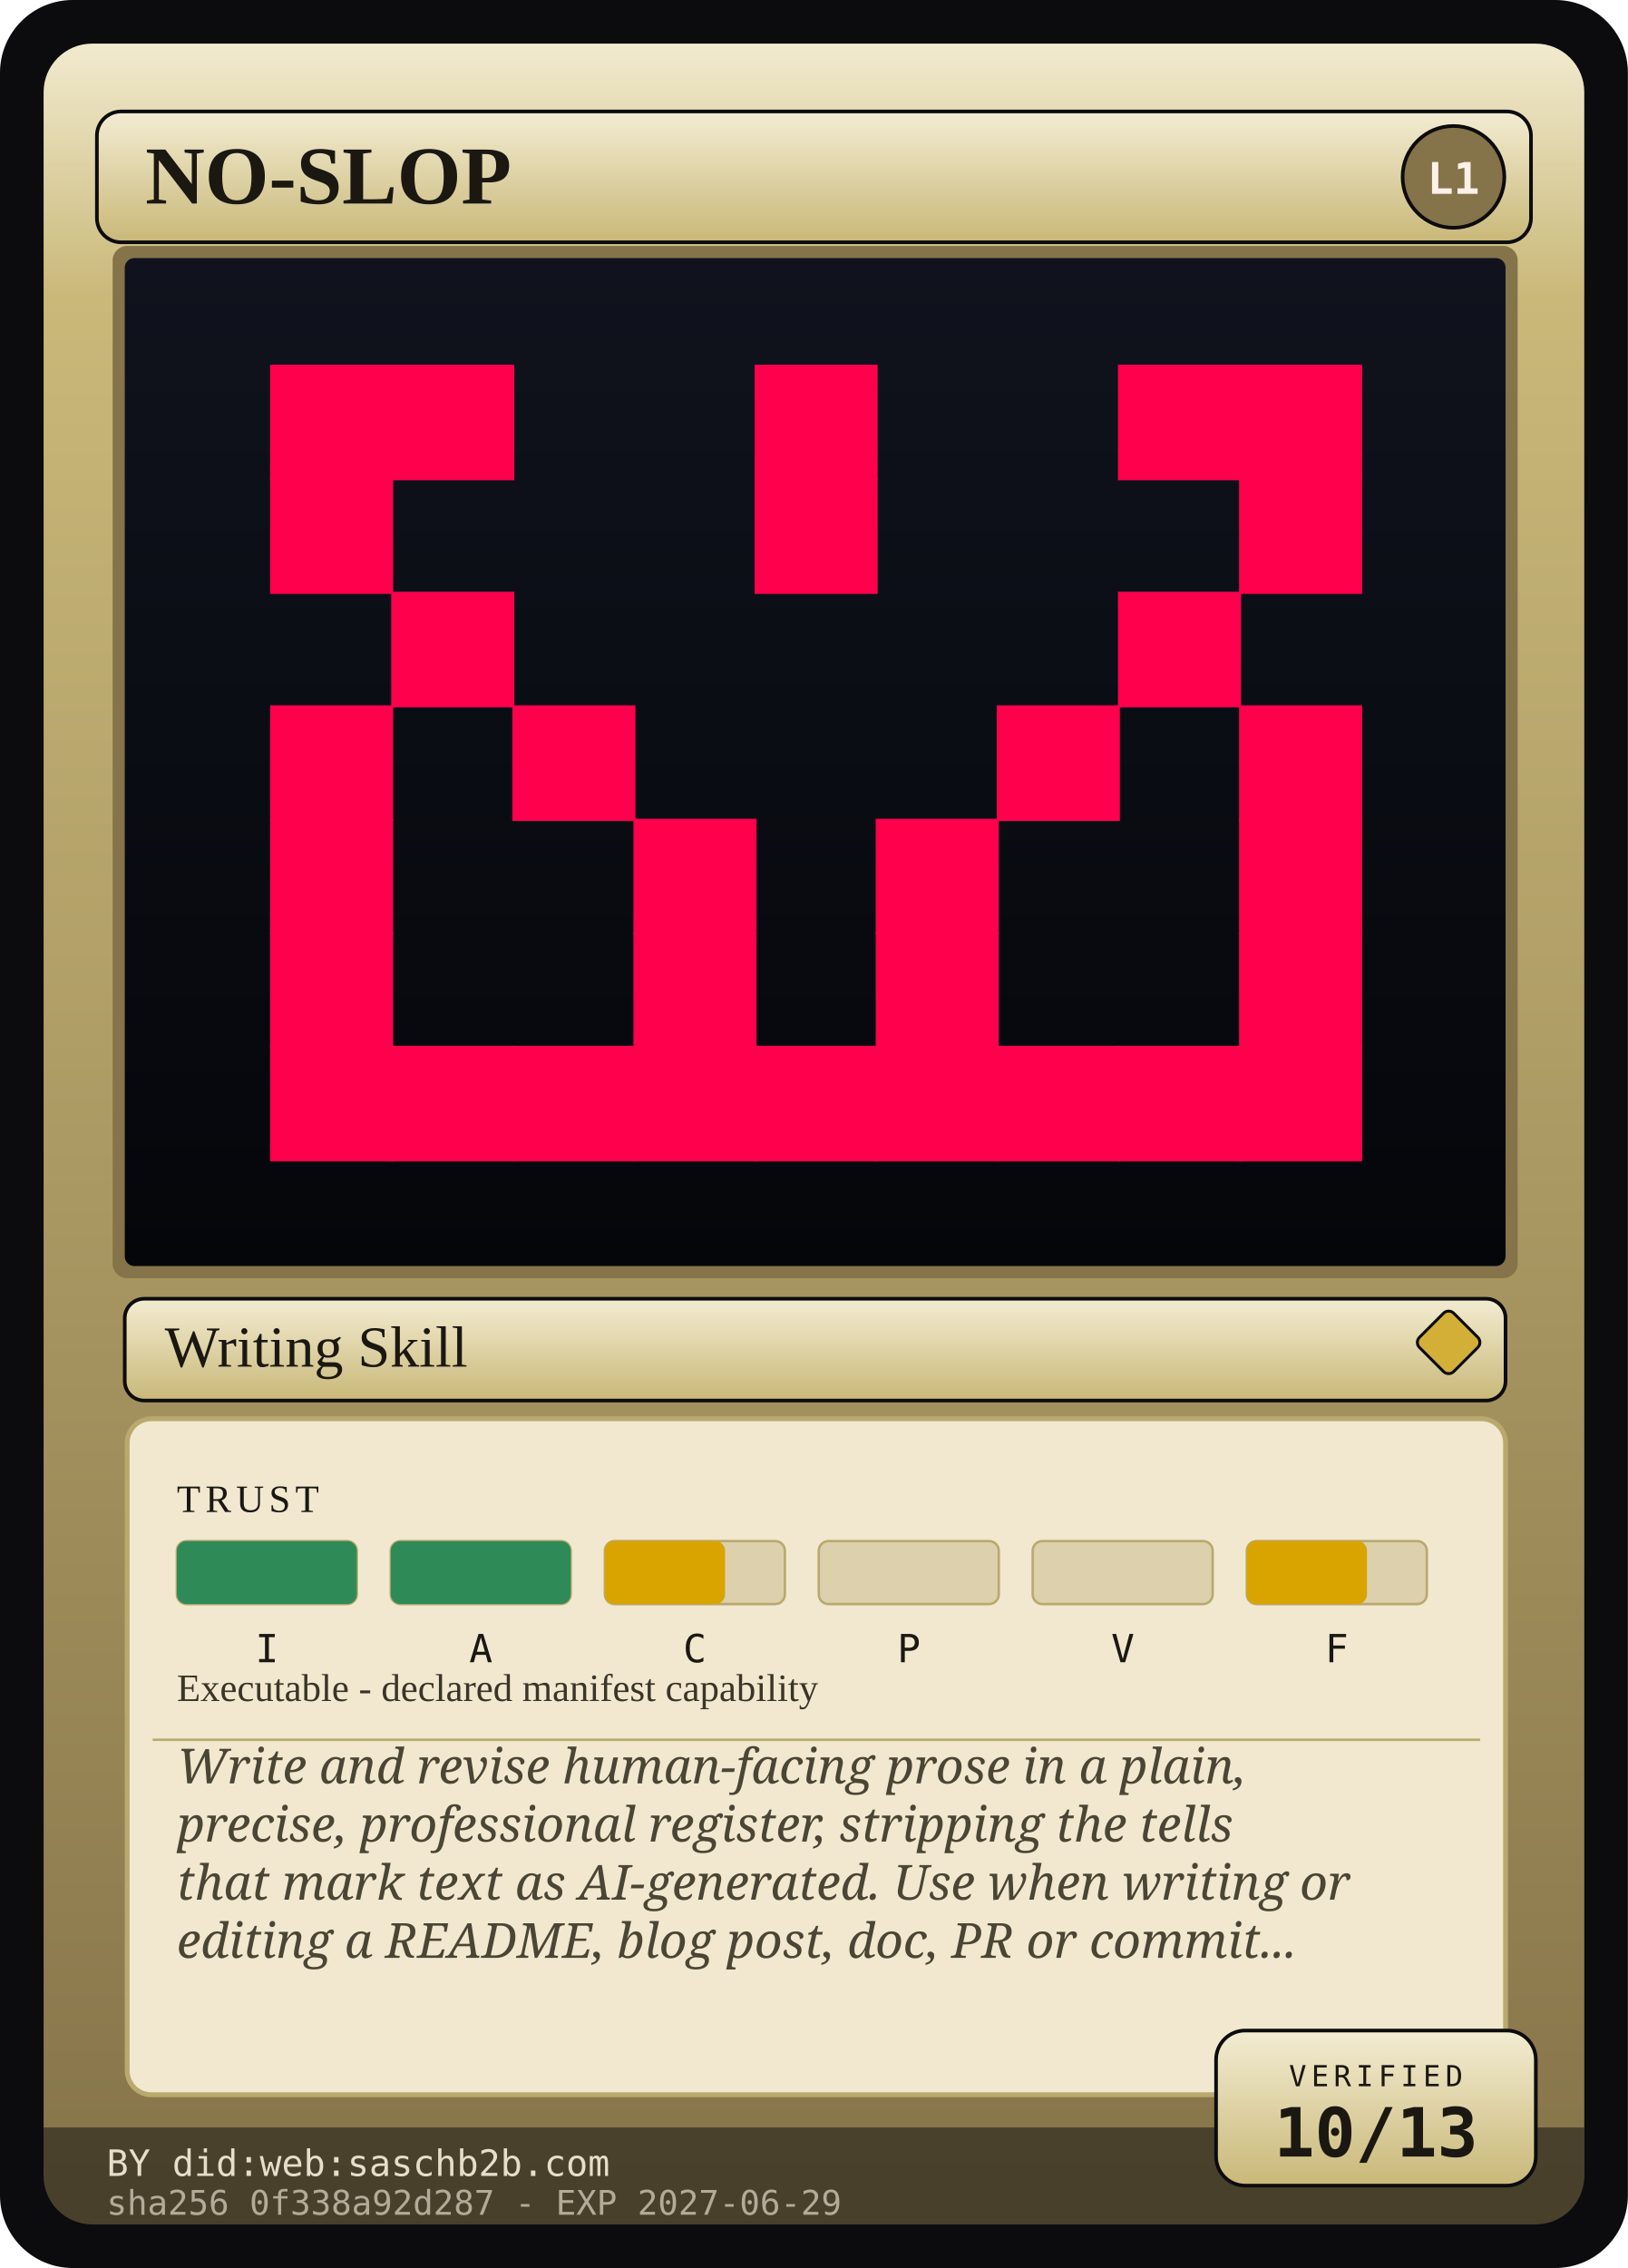
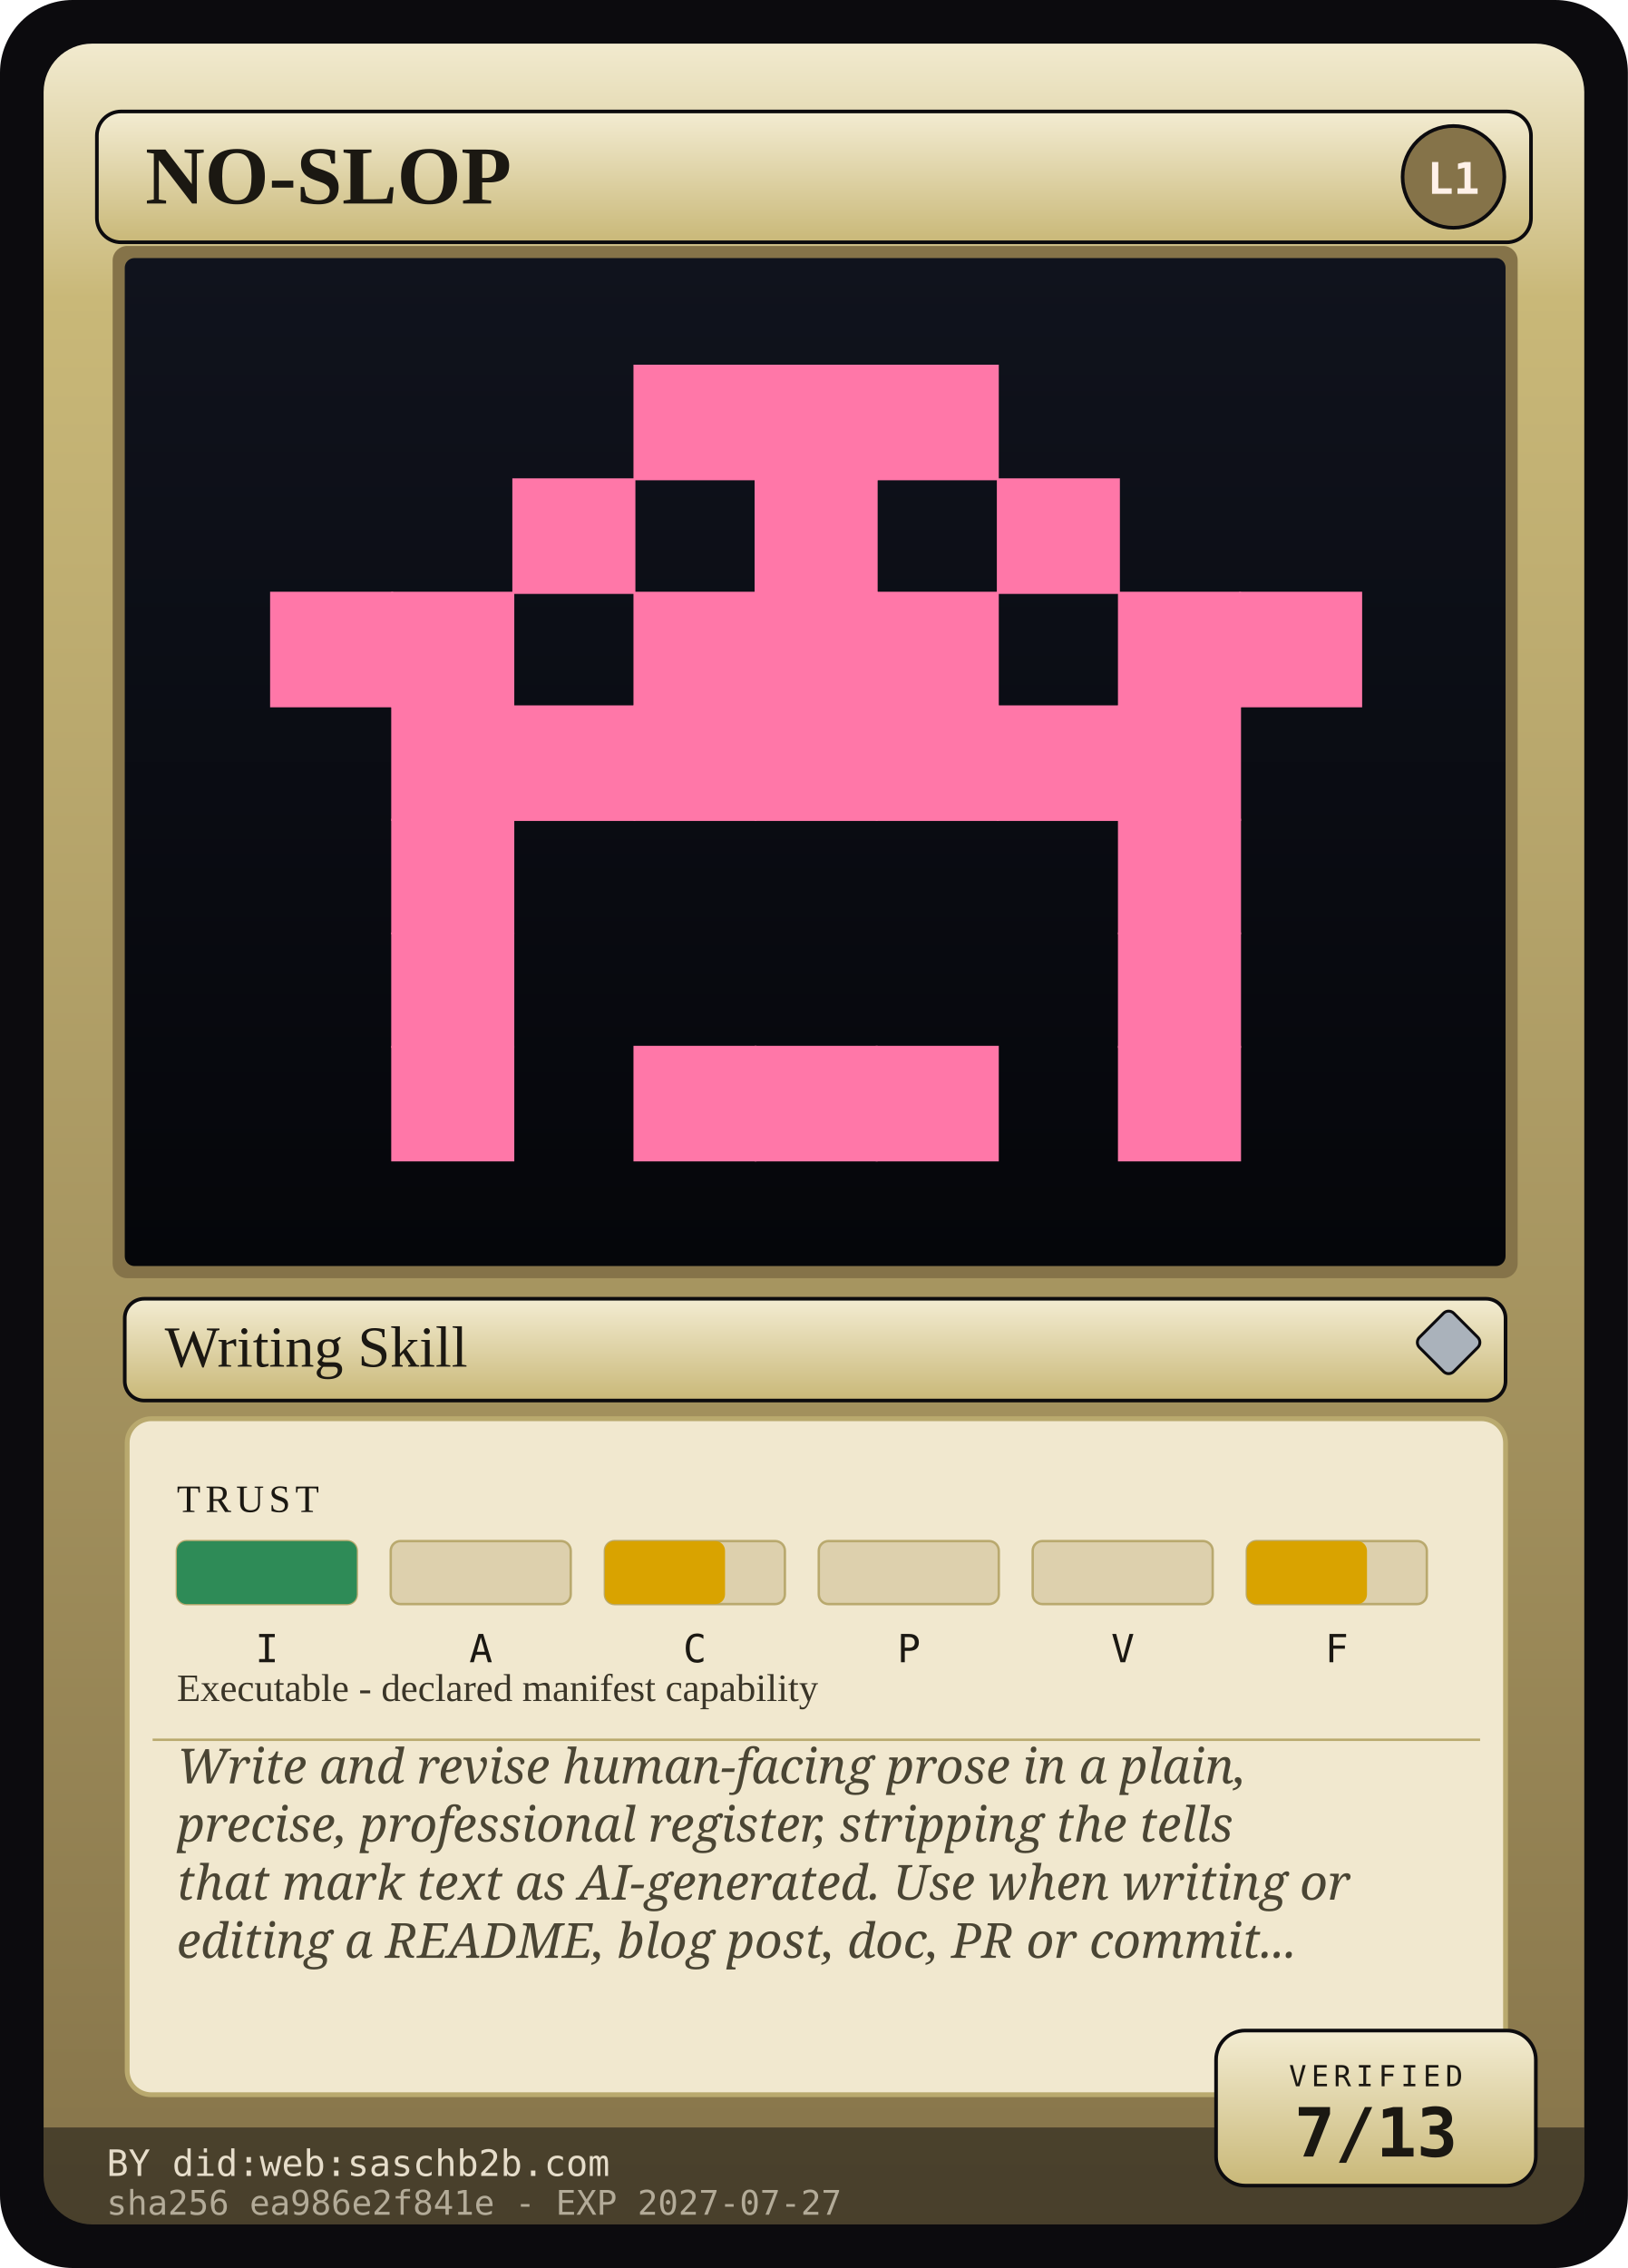
<svg xmlns="http://www.w3.org/2000/svg" width="672" height="936" viewBox="0 0 672 936" font-family="Georgia,'Times New Roman',serif">
  <defs>
    <linearGradient id="frame" x1="0" y1="0" x2="0" y2="1">
      <stop offset="0" stop-color="#f3ecd2" />
      <stop offset="0.12" stop-color="#c9b878" />
      <stop offset="1" stop-color="#857349" />
    </linearGradient>
    <linearGradient id="plate" x1="0" y1="0" x2="0" y2="1">
      <stop offset="0" stop-color="#f3ecd2" />
      <stop offset="1" stop-color="#c9b878" />
    </linearGradient>
    <linearGradient id="art" x1="0" y1="0" x2="0" y2="1">
      <stop offset="0" stop-color="#10131d" />
      <stop offset="1" stop-color="#05060a" />
    </linearGradient>
    <clipPath id="scr">
      <rect x="51.5" y="106.5" width="570" height="416" rx="4" />
    </clipPath>
  </defs>
  <rect x="0" y="0" width="672" height="936" rx="30" fill="#0c0b0e" />
  <rect x="18" y="18" width="636" height="900" rx="20" fill="url(#frame)" />
  <rect x="40" y="46" width="592" height="54" rx="10" fill="url(#plate)" stroke="#0c0b0e" stroke-width="1.5" />
  <text x="60" y="84" font-size="34" font-weight="bold" fill="#1b1812">NO-SLOP</text>
  <circle cx="600" cy="73" r="21" fill="#857349" stroke="#0c0b0e" stroke-width="1.5" />
  <text x="600" y="80" font-size="18" font-weight="bold" fill="#fff1e8" text-anchor="middle" font-family="ui-monospace,monospace">L1</text>
  <rect x="46.5" y="101.5" width="580" height="426" rx="6" fill="#857349" />
  <g clip-path="url(#scr)">
    <rect x="51.5" y="106.5" width="570" height="416" fill="url(#art)" />
-     <rect x="111.5" y="150.5" width="50.8" height="47.7" fill="#ff004d" />
-     <rect x="511.5" y="150.5" width="50.8" height="47.7" fill="#ff004d" />
-     <rect x="161.5" y="150.5" width="50.8" height="47.7" fill="#ff004d" />
-     <rect x="461.5" y="150.5" width="50.8" height="47.7" fill="#ff004d" />
-     <rect x="311.5" y="150.5" width="50.8" height="47.7" fill="#ff004d" />
-     <rect x="111.5" y="197.4" width="50.8" height="47.7" fill="#ff004d" />
-     <rect x="511.5" y="197.4" width="50.8" height="47.7" fill="#ff004d" />
-     <rect x="311.5" y="197.4" width="50.8" height="47.7" fill="#ff004d" />
-     <rect x="161.5" y="244.2" width="50.8" height="47.7" fill="#ff004d" />
-     <rect x="461.5" y="244.2" width="50.8" height="47.7" fill="#ff004d" />
-     <rect x="111.5" y="291.1" width="50.8" height="47.7" fill="#ff004d" />
-     <rect x="511.5" y="291.1" width="50.8" height="47.7" fill="#ff004d" />
-     <rect x="211.5" y="291.1" width="50.8" height="47.7" fill="#ff004d" />
-     <rect x="411.5" y="291.1" width="50.8" height="47.7" fill="#ff004d" />
-     <rect x="111.5" y="337.9" width="50.8" height="47.7" fill="#ff004d" />
-     <rect x="511.5" y="337.9" width="50.8" height="47.7" fill="#ff004d" />
-     <rect x="261.5" y="337.9" width="50.8" height="47.7" fill="#ff004d" />
-     <rect x="361.5" y="337.9" width="50.8" height="47.7" fill="#ff004d" />
-     <rect x="111.5" y="384.8" width="50.8" height="47.7" fill="#ff004d" />
-     <rect x="511.5" y="384.8" width="50.8" height="47.7" fill="#ff004d" />
-     <rect x="261.5" y="384.8" width="50.8" height="47.7" fill="#ff004d" />
-     <rect x="361.5" y="384.8" width="50.8" height="47.7" fill="#ff004d" />
-     <rect x="111.5" y="431.6" width="50.8" height="47.7" fill="#ff004d" />
-     <rect x="511.5" y="431.6" width="50.8" height="47.7" fill="#ff004d" />
-     <rect x="161.5" y="431.6" width="50.8" height="47.7" fill="#ff004d" />
-     <rect x="461.5" y="431.6" width="50.8" height="47.7" fill="#ff004d" />
-     <rect x="211.5" y="431.6" width="50.8" height="47.7" fill="#ff004d" />
-     <rect x="411.5" y="431.6" width="50.8" height="47.7" fill="#ff004d" />
-     <rect x="261.5" y="431.6" width="50.8" height="47.7" fill="#ff004d" />
-     <rect x="361.5" y="431.6" width="50.8" height="47.7" fill="#ff004d" />
-     <rect x="311.5" y="431.6" width="50.8" height="47.7" fill="#ff004d" />
+     <rect x="261.5" y="150.5" width="50.8" height="47.7" fill="#ff77a8" />
+     <rect x="361.5" y="150.5" width="50.8" height="47.7" fill="#ff77a8" />
+     <rect x="311.5" y="150.5" width="50.8" height="47.7" fill="#ff77a8" />
+     <rect x="211.5" y="197.4" width="50.8" height="47.7" fill="#ff77a8" />
+     <rect x="411.5" y="197.4" width="50.8" height="47.7" fill="#ff77a8" />
+     <rect x="311.5" y="197.4" width="50.8" height="47.7" fill="#ff77a8" />
+     <rect x="111.5" y="244.2" width="50.8" height="47.7" fill="#ff77a8" />
+     <rect x="511.5" y="244.2" width="50.8" height="47.7" fill="#ff77a8" />
+     <rect x="161.5" y="244.2" width="50.8" height="47.7" fill="#ff77a8" />
+     <rect x="461.5" y="244.2" width="50.8" height="47.7" fill="#ff77a8" />
+     <rect x="261.5" y="244.2" width="50.8" height="47.7" fill="#ff77a8" />
+     <rect x="361.5" y="244.2" width="50.8" height="47.7" fill="#ff77a8" />
+     <rect x="311.5" y="244.2" width="50.8" height="47.7" fill="#ff77a8" />
+     <rect x="161.5" y="291.1" width="50.8" height="47.7" fill="#ff77a8" />
+     <rect x="461.5" y="291.1" width="50.8" height="47.7" fill="#ff77a8" />
+     <rect x="211.5" y="291.1" width="50.8" height="47.7" fill="#ff77a8" />
+     <rect x="411.5" y="291.1" width="50.8" height="47.7" fill="#ff77a8" />
+     <rect x="261.5" y="291.1" width="50.8" height="47.7" fill="#ff77a8" />
+     <rect x="361.5" y="291.1" width="50.8" height="47.7" fill="#ff77a8" />
+     <rect x="311.5" y="291.1" width="50.8" height="47.7" fill="#ff77a8" />
+     <rect x="161.5" y="337.9" width="50.8" height="47.7" fill="#ff77a8" />
+     <rect x="461.5" y="337.9" width="50.8" height="47.7" fill="#ff77a8" />
+     <rect x="161.5" y="384.8" width="50.8" height="47.7" fill="#ff77a8" />
+     <rect x="461.5" y="384.8" width="50.8" height="47.7" fill="#ff77a8" />
+     <rect x="161.5" y="431.6" width="50.8" height="47.7" fill="#ff77a8" />
+     <rect x="461.5" y="431.6" width="50.8" height="47.7" fill="#ff77a8" />
+     <rect x="261.5" y="431.6" width="50.8" height="47.7" fill="#ff77a8" />
+     <rect x="361.5" y="431.6" width="50.8" height="47.7" fill="#ff77a8" />
+     <rect x="311.5" y="431.6" width="50.8" height="47.7" fill="#ff77a8" />
  </g>
  <rect x="51.5" y="536" width="570" height="42" rx="8" fill="url(#plate)" stroke="#0c0b0e" stroke-width="1.5" />
  <text x="68" y="564" font-size="24" fill="#1b1812">Writing Skill</text>
-   <rect x="588" y="544" width="20" height="20" rx="3" transform="rotate(45 598 554)" fill="#d4af37" stroke="#0c0b0e" stroke-width="1.2" />
+   <rect x="588" y="544" width="20" height="20" rx="3" transform="rotate(45 598 554)" fill="#aab2bb" stroke="#0c0b0e" stroke-width="1.2" />
  <rect x="52.5" y="585.5" width="569" height="279" rx="10" fill="#f1e8cf" stroke="#b9a96e" stroke-width="2" />
  <text x="73" y="624" font-size="16" letter-spacing="2" fill="#1b1812">TRUST</text>
  <rect x="73.0" y="636" width="74.3" height="26" rx="4" fill="#ddd0ad" stroke="#b9a96e" stroke-width="1" />
  <rect x="73.0" y="636" width="74.3" height="26" rx="4" fill="#2e8b57" />
  <text x="110.2" y="686" font-size="16" fill="#1b1812" text-anchor="middle" font-family="ui-monospace,monospace">I</text>
  <rect x="161.3" y="636" width="74.3" height="26" rx="4" fill="#ddd0ad" stroke="#b9a96e" stroke-width="1" />
-   <rect x="161.3" y="636" width="74.3" height="26" rx="4" fill="#2e8b57" />
+   <rect x="161.3" y="636" width="0.0" height="26" rx="4" fill="#8a8378" />
  <text x="198.5" y="686" font-size="16" fill="#1b1812" text-anchor="middle" font-family="ui-monospace,monospace">A</text>
  <rect x="249.7" y="636" width="74.3" height="26" rx="4" fill="#ddd0ad" stroke="#b9a96e" stroke-width="1" />
  <rect x="249.7" y="636" width="49.6" height="26" rx="4" fill="#d9a300" />
  <text x="286.8" y="686" font-size="16" fill="#1b1812" text-anchor="middle" font-family="ui-monospace,monospace">C</text>
  <rect x="338.0" y="636" width="74.3" height="26" rx="4" fill="#ddd0ad" stroke="#b9a96e" stroke-width="1" />
  <rect x="338.0" y="636" width="0.0" height="26" rx="4" fill="#8a8378" />
  <text x="375.2" y="686" font-size="16" fill="#1b1812" text-anchor="middle" font-family="ui-monospace,monospace">P</text>
  <rect x="426.3" y="636" width="74.3" height="26" rx="4" fill="#ddd0ad" stroke="#b9a96e" stroke-width="1" />
  <rect x="426.3" y="636" width="0.0" height="26" rx="4" fill="#8a8378" />
  <text x="463.5" y="686" font-size="16" fill="#1b1812" text-anchor="middle" font-family="ui-monospace,monospace">V</text>
  <rect x="514.7" y="636" width="74.3" height="26" rx="4" fill="#ddd0ad" stroke="#b9a96e" stroke-width="1" />
  <rect x="514.7" y="636" width="49.6" height="26" rx="4" fill="#d9a300" />
  <text x="551.8" y="686" font-size="16" fill="#1b1812" text-anchor="middle" font-family="ui-monospace,monospace">F</text>
  <text x="73" y="702" font-size="16" fill="#3a3528">Executable - declared manifest capability</text>
  <line x1="63" y1="718" x2="611" y2="718" stroke="#b9a96e" stroke-width="1" />
  <text x="73" y="736" font-size="20" font-style="italic" fill="#4a4534" font-family="Georgia,serif">Write and revise human-facing prose in a plain,</text>
  <text x="73" y="760" font-size="20" font-style="italic" fill="#4a4534" font-family="Georgia,serif">precise, professional register, stripping the tells</text>
  <text x="73" y="784" font-size="20" font-style="italic" fill="#4a4534" font-family="Georgia,serif">that mark text as AI-generated. Use when writing or</text>
  <text x="73" y="808" font-size="20" font-style="italic" fill="#4a4534" font-family="Georgia,serif">editing a README, blog post, doc, PR or commit...</text>
  <rect x="18" y="878" width="636" height="40" fill="#0c0b0e" opacity="0.5" />
  <text x="44" y="898" font-size="15" fill="#e6ddca" font-family="ui-monospace,monospace">BY did:web:saschb2b.com</text>
-   <text x="44" y="914" font-size="14" fill="#b3ab98" font-family="ui-monospace,monospace">sha256 0f338a92d287 - EXP 2027-06-29</text>
+   <text x="44" y="914" font-size="14" fill="#b3ab98" font-family="ui-monospace,monospace">sha256 ea986e2f841e - EXP 2027-07-27</text>
  <rect x="502" y="838" width="132" height="64" rx="12" fill="url(#plate)" stroke="#0c0b0e" stroke-width="1.5" />
  <text x="568" y="861" font-size="12" letter-spacing="2" fill="#1b1812" text-anchor="middle" font-family="ui-monospace,monospace">VERIFIED</text>
-   <text x="568" y="890" font-size="28" font-weight="bold" fill="#1b1812" text-anchor="middle" font-family="ui-monospace,monospace">10/13</text>
+   <text x="568" y="890" font-size="28" font-weight="bold" fill="#1b1812" text-anchor="middle" font-family="ui-monospace,monospace">7/13</text>
</svg>
